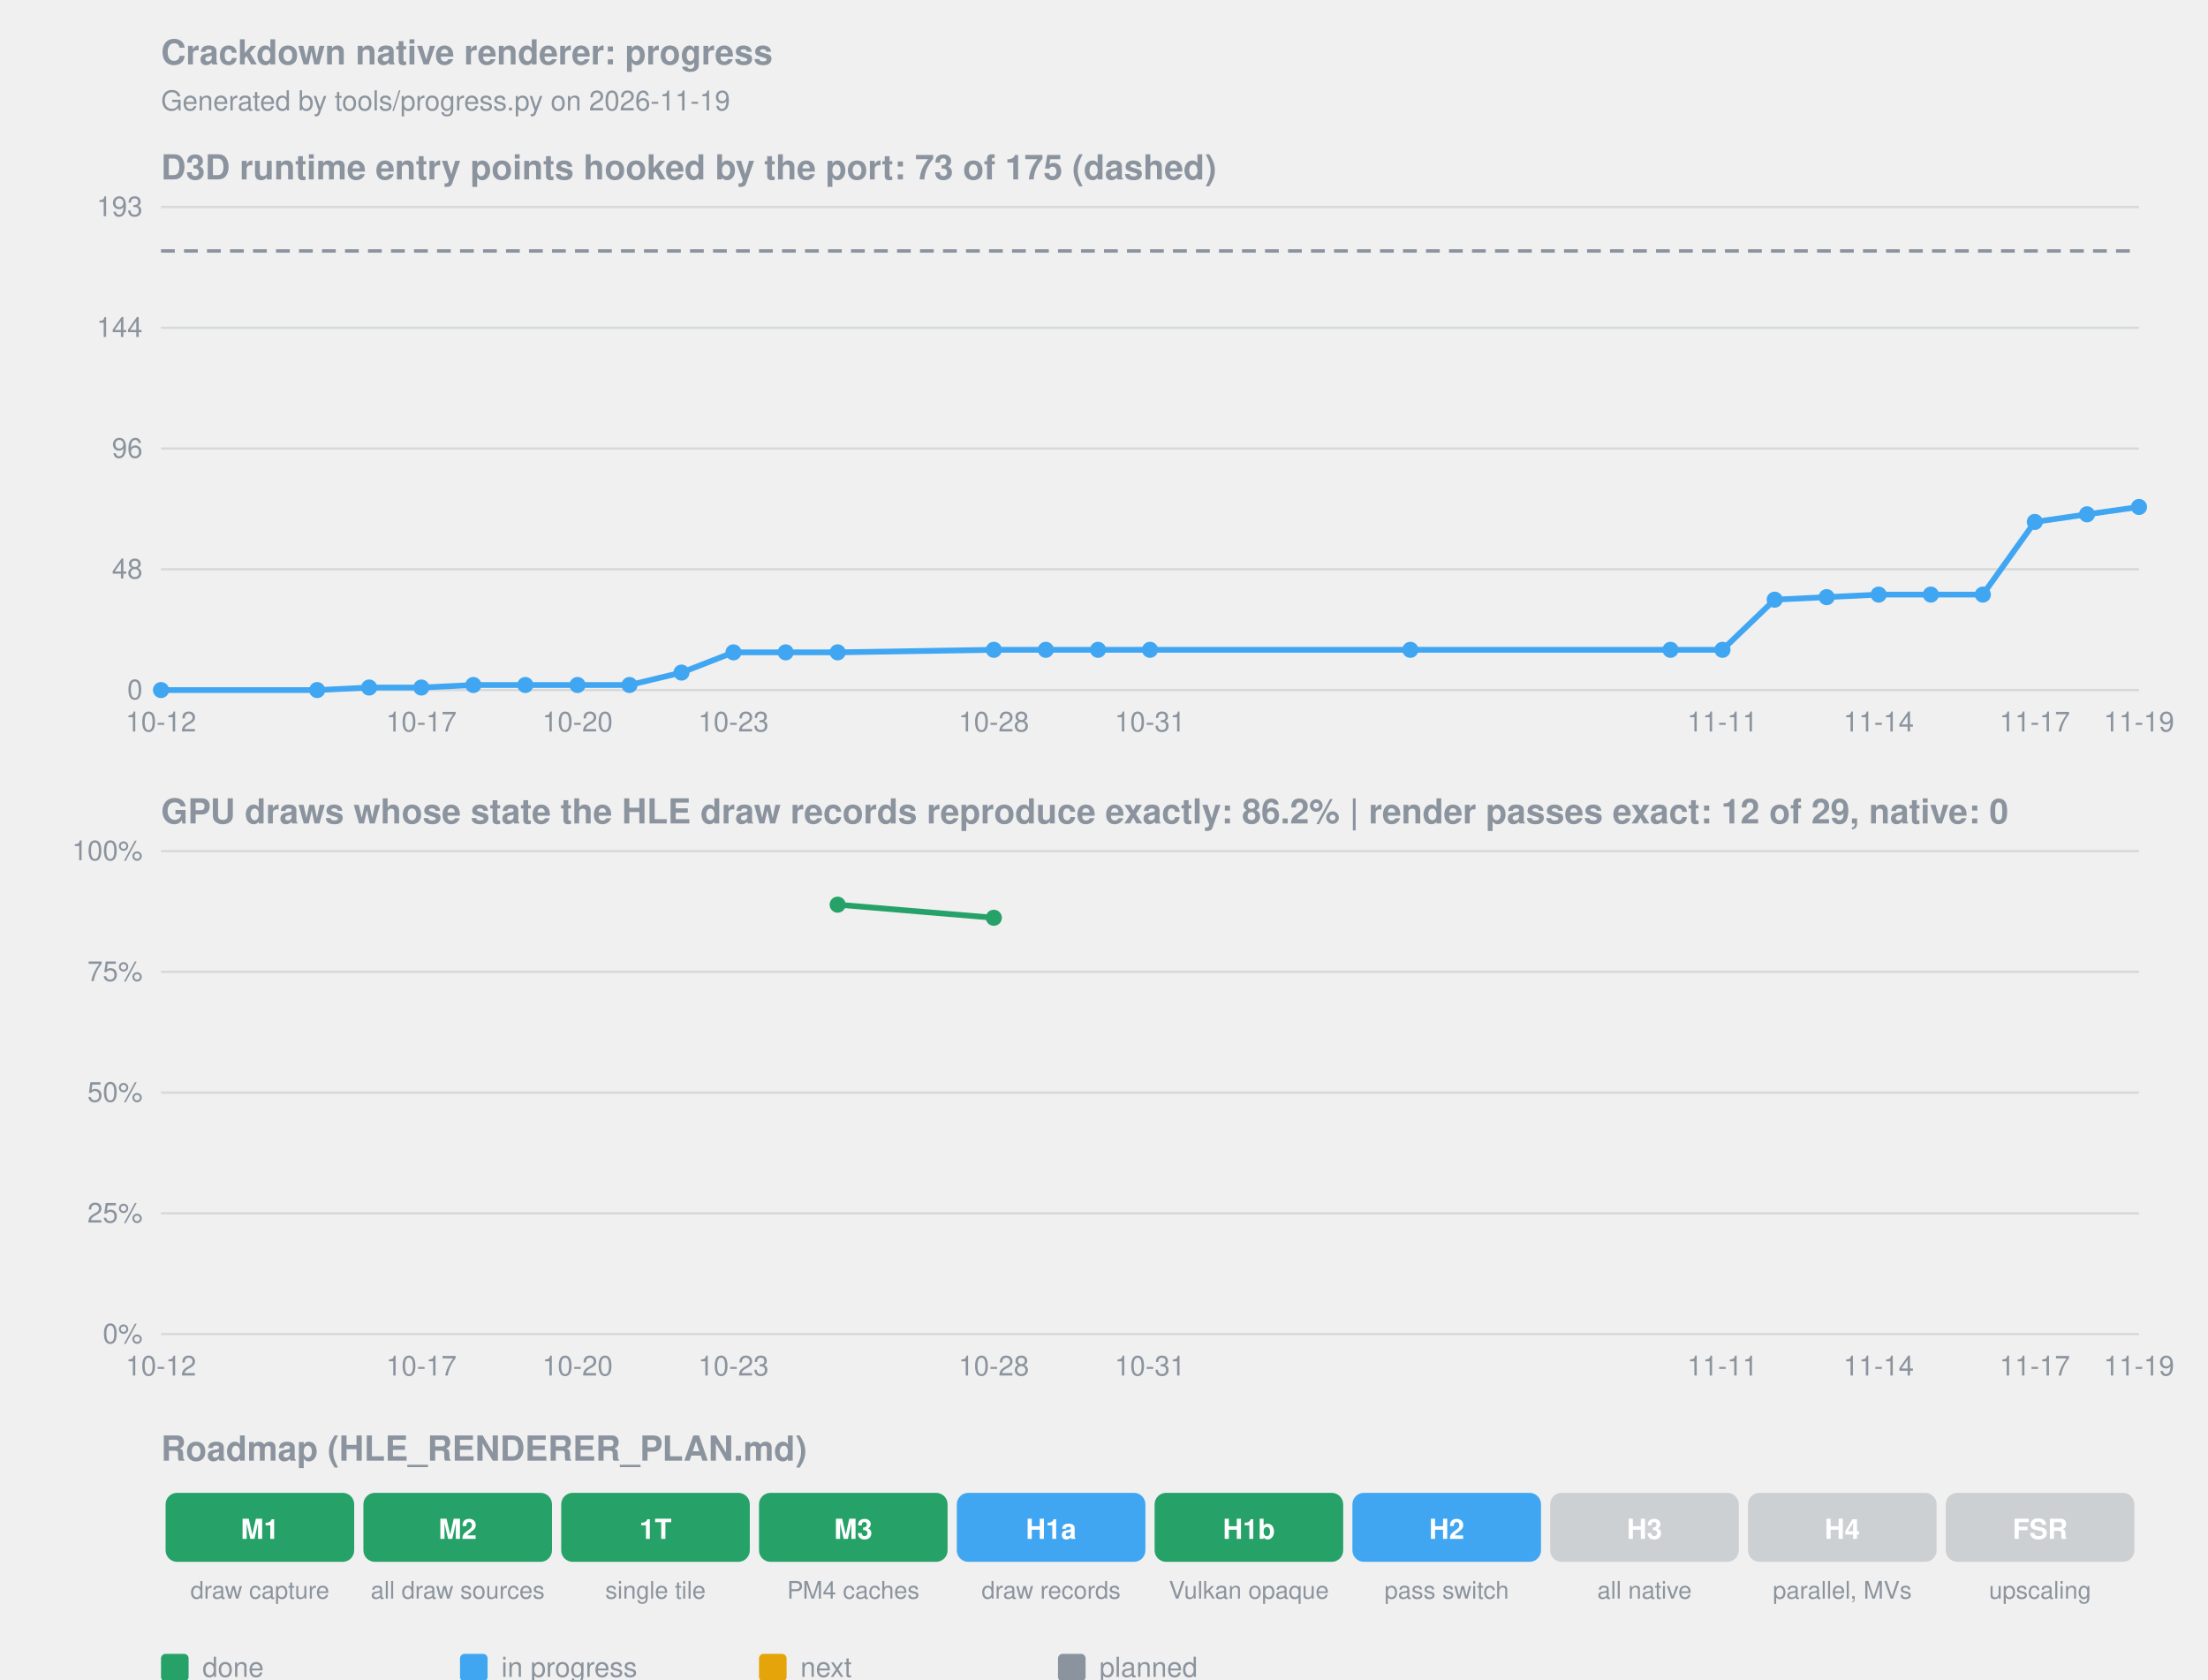
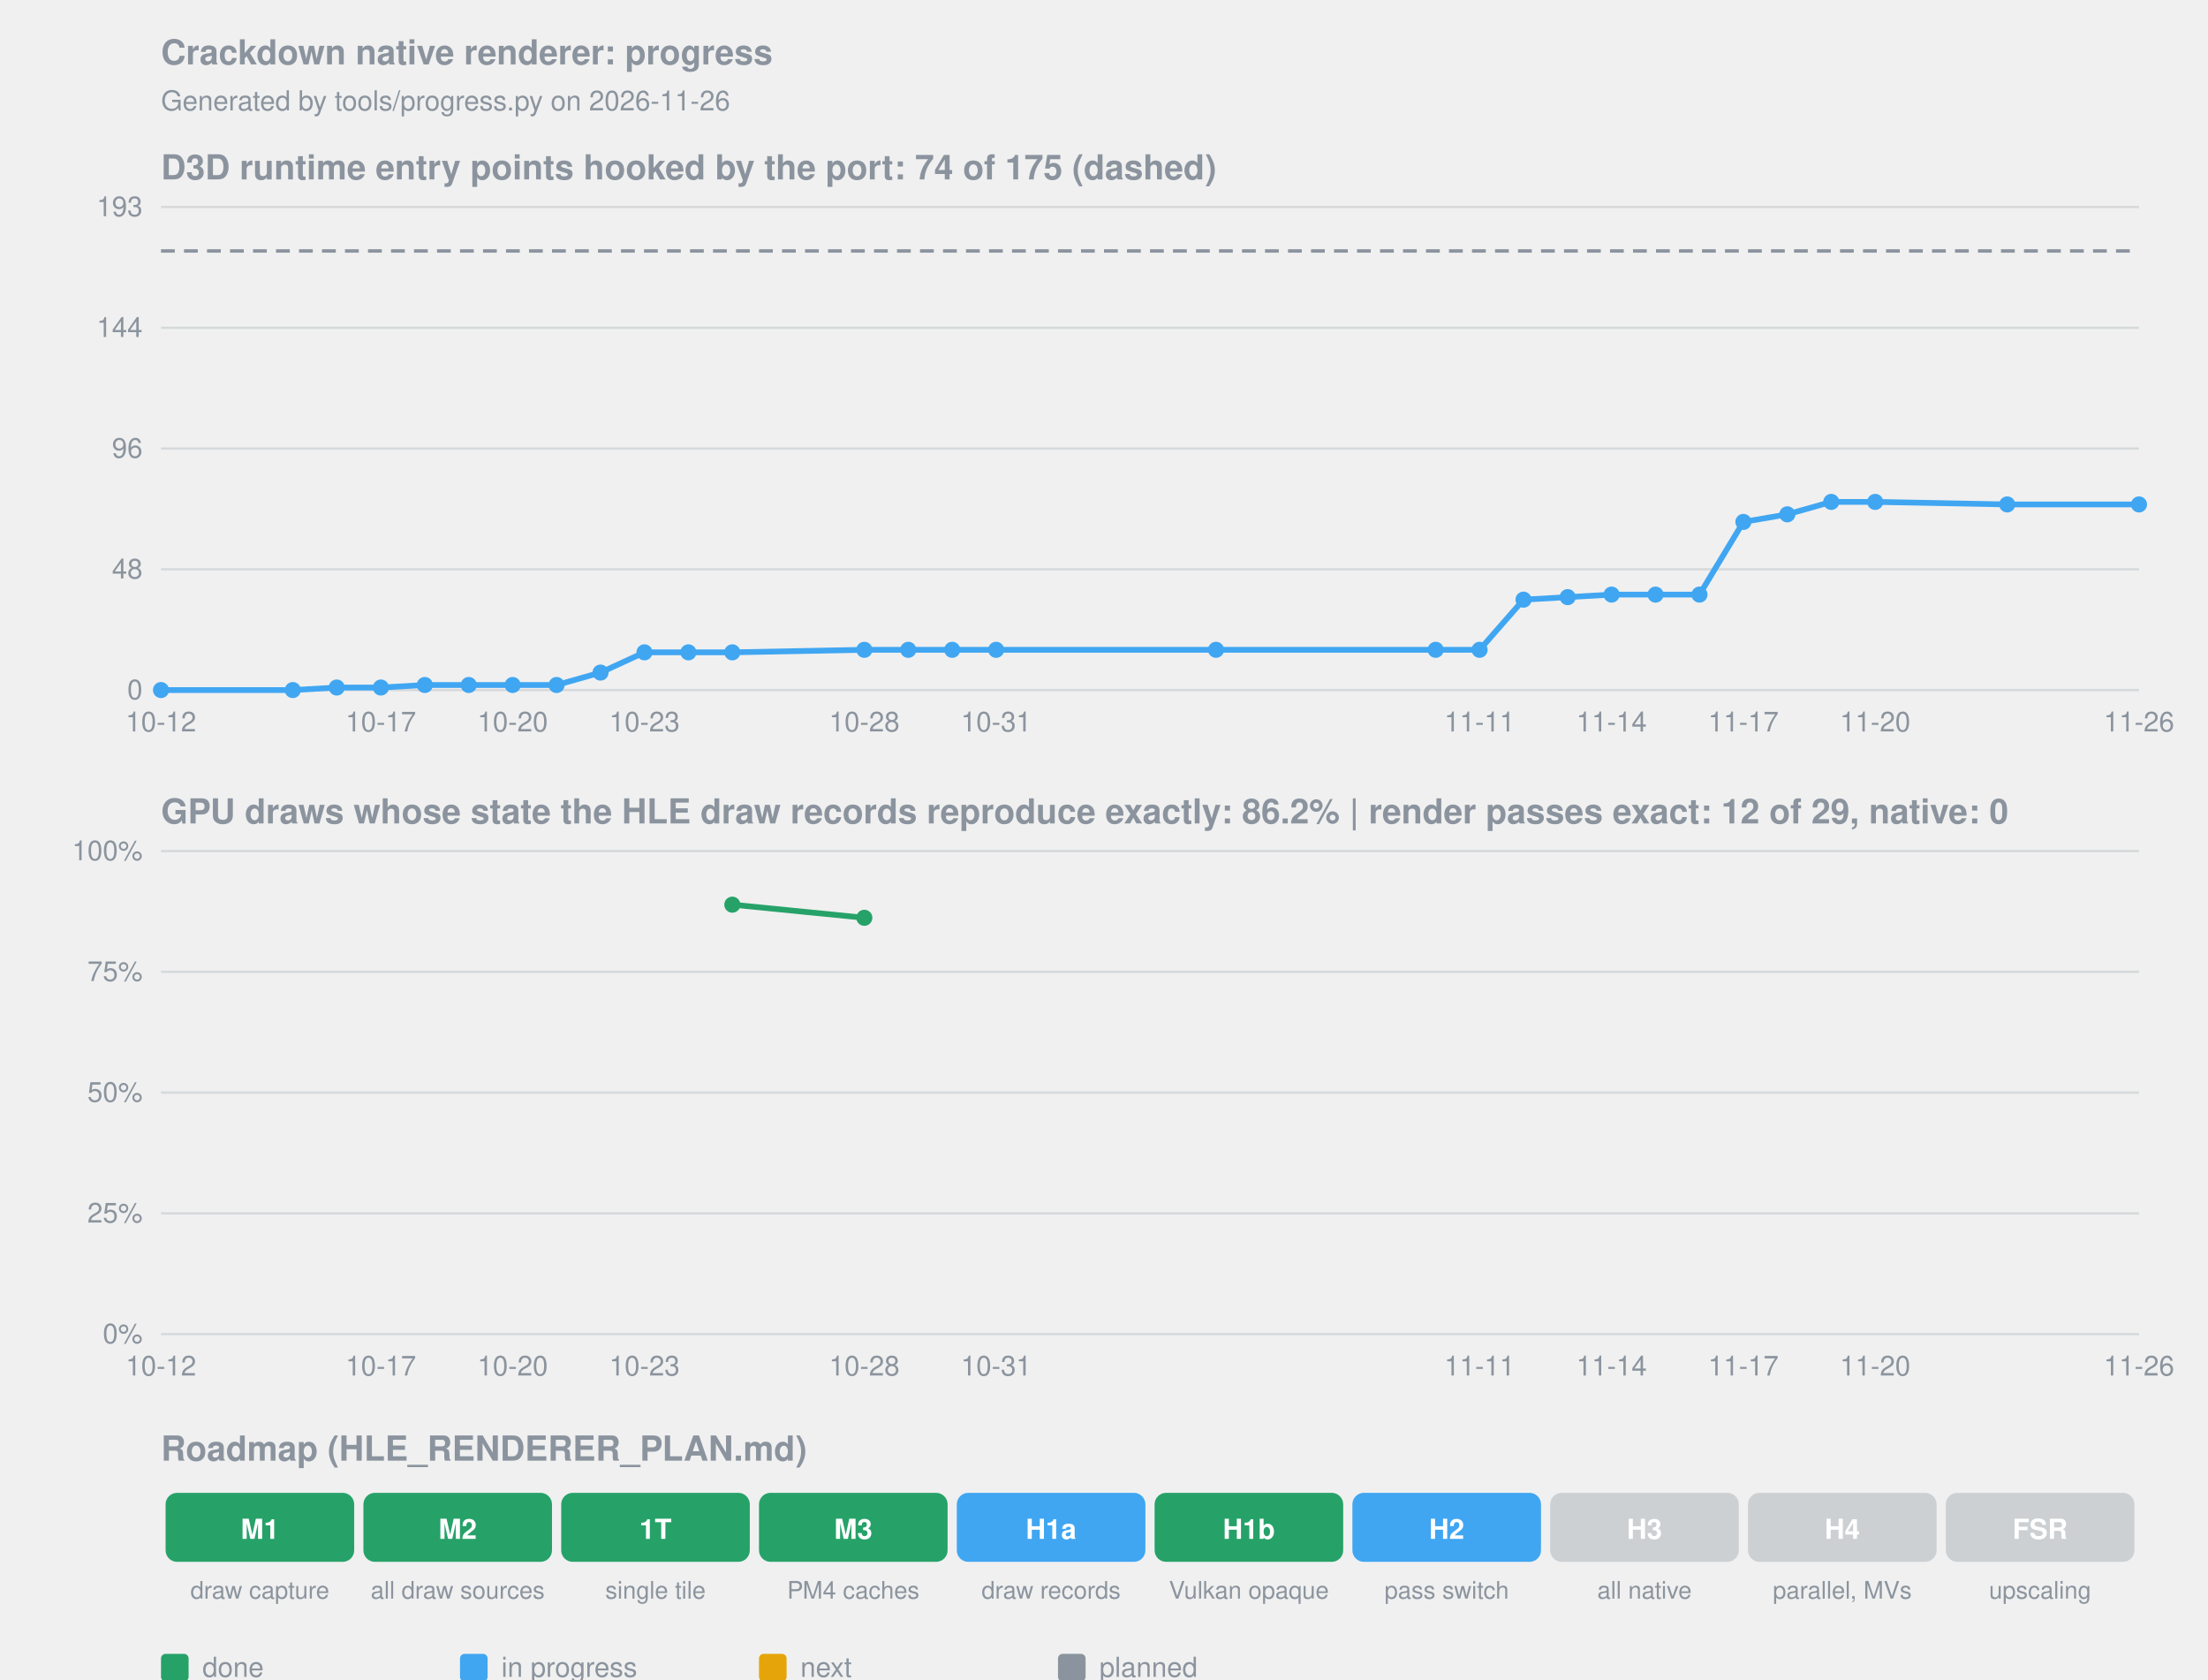
<svg xmlns="http://www.w3.org/2000/svg" width="960" height="730" viewBox="0 0 960 730" font-family="Segoe UI, Helvetica, Arial, sans-serif" font-size="12">
  <style>.t{fill:#8b949e}.h{fill:#8b949e;font-size:15px;font-weight:600}.g{stroke:#8b949e;stroke-opacity:.25}.a{fill:none;stroke:#40a6f2;stroke-width:2.5}.d{fill:none;stroke:#8b949e;stroke-width:1.5;stroke-dasharray:6 4}.m{fill:none;stroke:#26a269;stroke-width:2.5}</style>
  <text class="h" x="70" y="28">Crackdown native renderer: progress</text>
-   <text class="t" x="70" y="48">Generated by tools/progress.py on 2026-11-19</text>
-   <text class="h" x="70" y="78">D3D runtime entry points hooked by the port: 73 of 175 (dashed)</text>
+   <text class="t" x="70" y="48">Generated by tools/progress.py on 2026-11-26</text>
+   <text class="h" x="70" y="78">D3D runtime entry points hooked by the port: 74 of 175 (dashed)</text>
  <line class="g" x1="70" x2="930" y1="300.0" y2="300.0" />
  <text class="t" x="62" y="304.0" text-anchor="end">0</text>
  <line class="g" x1="70" x2="930" y1="247.5" y2="247.5" />
  <text class="t" x="62" y="251.5" text-anchor="end">48</text>
  <line class="g" x1="70" x2="930" y1="195.0" y2="195.0" />
  <text class="t" x="62" y="199.0" text-anchor="end">96</text>
  <line class="g" x1="70" x2="930" y1="142.5" y2="142.5" />
  <text class="t" x="62" y="146.5" text-anchor="end">144</text>
  <line class="g" x1="70" x2="930" y1="90.0" y2="90.0" />
  <text class="t" x="62" y="94.0" text-anchor="end">193</text>
  <line class="d" x1="70" x2="930" y1="109.1" y2="109.1" />
-   <polyline class="a" points="70.0,300.0 137.9,300.0 160.5,298.9 183.2,298.9 205.8,297.8 228.4,297.8 251.1,297.8 273.7,297.8 296.3,292.4 318.9,283.6 341.6,283.6 364.2,283.6 432.1,282.5 454.7,282.5 477.4,282.5 500.0,282.5 613.2,282.5 726.3,282.5 748.9,282.5 771.6,260.7 794.2,259.6 816.8,258.5 839.5,258.5 862.1,258.5 884.7,226.9 907.4,223.6 930.0,220.4" />
+   <polyline class="a" points="70.0,300.0 127.3,300.0 146.4,298.9 165.6,298.9 184.7,297.8 203.8,297.8 222.9,297.8 242.0,297.8 261.1,292.4 280.2,283.6 299.3,283.6 318.4,283.6 375.8,282.5 394.9,282.5 414.0,282.5 433.1,282.5 528.7,282.5 624.2,282.5 643.3,282.5 662.4,260.7 681.6,259.6 700.7,258.5 719.8,258.5 738.9,258.5 758.0,226.9 777.1,223.6 796.2,218.2 815.3,218.2 872.7,219.3 930.0,219.3" />
  <circle cx="70.0" cy="300.0" r="3.5" fill="#40a6f2" />
-   <circle cx="137.9" cy="300.0" r="3.5" fill="#40a6f2" />
-   <circle cx="160.5" cy="298.9" r="3.5" fill="#40a6f2" />
-   <circle cx="183.2" cy="298.9" r="3.5" fill="#40a6f2" />
-   <circle cx="205.8" cy="297.8" r="3.5" fill="#40a6f2" />
-   <circle cx="228.4" cy="297.8" r="3.5" fill="#40a6f2" />
-   <circle cx="251.1" cy="297.8" r="3.5" fill="#40a6f2" />
-   <circle cx="273.7" cy="297.8" r="3.5" fill="#40a6f2" />
-   <circle cx="296.3" cy="292.4" r="3.5" fill="#40a6f2" />
-   <circle cx="318.9" cy="283.6" r="3.5" fill="#40a6f2" />
-   <circle cx="341.6" cy="283.6" r="3.5" fill="#40a6f2" />
-   <circle cx="364.2" cy="283.6" r="3.5" fill="#40a6f2" />
-   <circle cx="432.1" cy="282.5" r="3.5" fill="#40a6f2" />
-   <circle cx="454.7" cy="282.5" r="3.5" fill="#40a6f2" />
-   <circle cx="477.4" cy="282.5" r="3.5" fill="#40a6f2" />
-   <circle cx="500.0" cy="282.5" r="3.5" fill="#40a6f2" />
-   <circle cx="613.2" cy="282.5" r="3.5" fill="#40a6f2" />
-   <circle cx="726.3" cy="282.5" r="3.5" fill="#40a6f2" />
-   <circle cx="748.9" cy="282.5" r="3.5" fill="#40a6f2" />
-   <circle cx="771.6" cy="260.7" r="3.5" fill="#40a6f2" />
-   <circle cx="794.2" cy="259.6" r="3.5" fill="#40a6f2" />
-   <circle cx="816.8" cy="258.5" r="3.5" fill="#40a6f2" />
-   <circle cx="839.5" cy="258.5" r="3.5" fill="#40a6f2" />
-   <circle cx="862.1" cy="258.5" r="3.5" fill="#40a6f2" />
-   <circle cx="884.7" cy="226.9" r="3.5" fill="#40a6f2" />
-   <circle cx="907.4" cy="223.6" r="3.5" fill="#40a6f2" />
-   <circle cx="930.0" cy="220.4" r="3.5" fill="#40a6f2" />
+   <circle cx="127.3" cy="300.0" r="3.5" fill="#40a6f2" />
+   <circle cx="146.4" cy="298.9" r="3.5" fill="#40a6f2" />
+   <circle cx="165.6" cy="298.9" r="3.5" fill="#40a6f2" />
+   <circle cx="184.7" cy="297.8" r="3.5" fill="#40a6f2" />
+   <circle cx="203.8" cy="297.8" r="3.5" fill="#40a6f2" />
+   <circle cx="222.9" cy="297.8" r="3.5" fill="#40a6f2" />
+   <circle cx="242.0" cy="297.8" r="3.5" fill="#40a6f2" />
+   <circle cx="261.1" cy="292.4" r="3.5" fill="#40a6f2" />
+   <circle cx="280.2" cy="283.6" r="3.5" fill="#40a6f2" />
+   <circle cx="299.3" cy="283.6" r="3.5" fill="#40a6f2" />
+   <circle cx="318.4" cy="283.6" r="3.5" fill="#40a6f2" />
+   <circle cx="375.8" cy="282.5" r="3.5" fill="#40a6f2" />
+   <circle cx="394.9" cy="282.5" r="3.5" fill="#40a6f2" />
+   <circle cx="414.0" cy="282.5" r="3.5" fill="#40a6f2" />
+   <circle cx="433.1" cy="282.5" r="3.5" fill="#40a6f2" />
+   <circle cx="528.7" cy="282.5" r="3.5" fill="#40a6f2" />
+   <circle cx="624.2" cy="282.5" r="3.5" fill="#40a6f2" />
+   <circle cx="643.3" cy="282.5" r="3.5" fill="#40a6f2" />
+   <circle cx="662.4" cy="260.7" r="3.5" fill="#40a6f2" />
+   <circle cx="681.6" cy="259.6" r="3.5" fill="#40a6f2" />
+   <circle cx="700.7" cy="258.5" r="3.5" fill="#40a6f2" />
+   <circle cx="719.8" cy="258.5" r="3.5" fill="#40a6f2" />
+   <circle cx="738.9" cy="258.5" r="3.5" fill="#40a6f2" />
+   <circle cx="758.0" cy="226.9" r="3.5" fill="#40a6f2" />
+   <circle cx="777.1" cy="223.6" r="3.5" fill="#40a6f2" />
+   <circle cx="796.2" cy="218.2" r="3.5" fill="#40a6f2" />
+   <circle cx="815.3" cy="218.2" r="3.5" fill="#40a6f2" />
+   <circle cx="872.7" cy="219.3" r="3.5" fill="#40a6f2" />
+   <circle cx="930.0" cy="219.3" r="3.5" fill="#40a6f2" />
  <text class="t" x="70.0" y="318" text-anchor="middle">10-12</text>
-   <text class="t" x="183.2" y="318" text-anchor="middle">10-17</text>
-   <text class="t" x="251.1" y="318" text-anchor="middle">10-20</text>
-   <text class="t" x="318.9" y="318" text-anchor="middle">10-23</text>
-   <text class="t" x="432.1" y="318" text-anchor="middle">10-28</text>
-   <text class="t" x="500.0" y="318" text-anchor="middle">10-31</text>
-   <text class="t" x="748.9" y="318" text-anchor="middle">11-11</text>
-   <text class="t" x="816.8" y="318" text-anchor="middle">11-14</text>
-   <text class="t" x="884.7" y="318" text-anchor="middle">11-17</text>
-   <text class="t" x="930.0" y="318" text-anchor="middle">11-19</text>
+   <text class="t" x="165.6" y="318" text-anchor="middle">10-17</text>
+   <text class="t" x="222.9" y="318" text-anchor="middle">10-20</text>
+   <text class="t" x="280.2" y="318" text-anchor="middle">10-23</text>
+   <text class="t" x="375.8" y="318" text-anchor="middle">10-28</text>
+   <text class="t" x="433.1" y="318" text-anchor="middle">10-31</text>
+   <text class="t" x="643.3" y="318" text-anchor="middle">11-11</text>
+   <text class="t" x="700.7" y="318" text-anchor="middle">11-14</text>
+   <text class="t" x="758.0" y="318" text-anchor="middle">11-17</text>
+   <text class="t" x="815.3" y="318" text-anchor="middle">11-20</text>
+   <text class="t" x="930.0" y="318" text-anchor="middle">11-26</text>
  <text class="h" x="70" y="358">GPU draws whose state the HLE draw records reproduce exactly: 86.2%  |  render passes exact: 12 of 29, native: 0</text>
  <line class="g" x1="70" x2="930" y1="580.0" y2="580.0" />
  <text class="t" x="62" y="584.0" text-anchor="end">0%</text>
  <line class="g" x1="70" x2="930" y1="527.5" y2="527.5" />
  <text class="t" x="62" y="531.5" text-anchor="end">25%</text>
  <line class="g" x1="70" x2="930" y1="475.0" y2="475.0" />
  <text class="t" x="62" y="479.0" text-anchor="end">50%</text>
  <line class="g" x1="70" x2="930" y1="422.5" y2="422.5" />
  <text class="t" x="62" y="426.5" text-anchor="end">75%</text>
  <line class="g" x1="70" x2="930" y1="370.0" y2="370.0" />
  <text class="t" x="62" y="374.0" text-anchor="end">100%</text>
-   <polyline class="m" points="364.2,393.3 432.1,399.0" />
-   <circle cx="364.2" cy="393.3" r="3.5" fill="#26a269" />
-   <circle cx="432.1" cy="399.0" r="3.5" fill="#26a269" />
+   <polyline class="m" points="318.4,393.3 375.8,399.0" />
+   <circle cx="318.4" cy="393.3" r="3.5" fill="#26a269" />
+   <circle cx="375.8" cy="399.0" r="3.5" fill="#26a269" />
  <text class="t" x="70.0" y="598" text-anchor="middle">10-12</text>
-   <text class="t" x="183.2" y="598" text-anchor="middle">10-17</text>
-   <text class="t" x="251.1" y="598" text-anchor="middle">10-20</text>
-   <text class="t" x="318.9" y="598" text-anchor="middle">10-23</text>
-   <text class="t" x="432.1" y="598" text-anchor="middle">10-28</text>
-   <text class="t" x="500.0" y="598" text-anchor="middle">10-31</text>
-   <text class="t" x="748.9" y="598" text-anchor="middle">11-11</text>
-   <text class="t" x="816.8" y="598" text-anchor="middle">11-14</text>
-   <text class="t" x="884.7" y="598" text-anchor="middle">11-17</text>
-   <text class="t" x="930.0" y="598" text-anchor="middle">11-19</text>
+   <text class="t" x="165.6" y="598" text-anchor="middle">10-17</text>
+   <text class="t" x="222.9" y="598" text-anchor="middle">10-20</text>
+   <text class="t" x="280.2" y="598" text-anchor="middle">10-23</text>
+   <text class="t" x="375.8" y="598" text-anchor="middle">10-28</text>
+   <text class="t" x="433.1" y="598" text-anchor="middle">10-31</text>
+   <text class="t" x="643.3" y="598" text-anchor="middle">11-11</text>
+   <text class="t" x="700.7" y="598" text-anchor="middle">11-14</text>
+   <text class="t" x="758.0" y="598" text-anchor="middle">11-17</text>
+   <text class="t" x="815.3" y="598" text-anchor="middle">11-20</text>
+   <text class="t" x="930.0" y="598" text-anchor="middle">11-26</text>
  <text class="h" x="70" y="635">Roadmap (HLE_RENDERER_PLAN.md)</text>
  <rect x="72.0" y="649" width="82.0" height="30" rx="5" fill="#26a269" fill-opacity="1" />
  <text x="113.0" y="669" text-anchor="middle" fill="#ffffff" font-weight="600">M1</text>
  <text class="t" x="113.0" y="695" text-anchor="middle" font-size="10.5">draw capture</text>
  <rect x="158.0" y="649" width="82.0" height="30" rx="5" fill="#26a269" fill-opacity="1" />
  <text x="199.0" y="669" text-anchor="middle" fill="#ffffff" font-weight="600">M2</text>
  <text class="t" x="199.0" y="695" text-anchor="middle" font-size="10.5">all draw sources</text>
  <rect x="244.0" y="649" width="82.0" height="30" rx="5" fill="#26a269" fill-opacity="1" />
  <text x="285.0" y="669" text-anchor="middle" fill="#ffffff" font-weight="600">1T</text>
  <text class="t" x="285.0" y="695" text-anchor="middle" font-size="10.5">single tile</text>
  <rect x="330.0" y="649" width="82.0" height="30" rx="5" fill="#26a269" fill-opacity="1" />
  <text x="371.0" y="669" text-anchor="middle" fill="#ffffff" font-weight="600">M3</text>
  <text class="t" x="371.0" y="695" text-anchor="middle" font-size="10.5">PM4 caches</text>
  <rect x="416.0" y="649" width="82.0" height="30" rx="5" fill="#40a6f2" fill-opacity="1" />
  <text x="457.0" y="669" text-anchor="middle" fill="#ffffff" font-weight="600">H1a</text>
  <text class="t" x="457.0" y="695" text-anchor="middle" font-size="10.5">draw records</text>
  <rect x="502.0" y="649" width="82.0" height="30" rx="5" fill="#26a269" fill-opacity="1" />
  <text x="543.0" y="669" text-anchor="middle" fill="#ffffff" font-weight="600">H1b</text>
  <text class="t" x="543.0" y="695" text-anchor="middle" font-size="10.5">Vulkan opaque</text>
  <rect x="588.0" y="649" width="82.0" height="30" rx="5" fill="#40a6f2" fill-opacity="1" />
  <text x="629.0" y="669" text-anchor="middle" fill="#ffffff" font-weight="600">H2</text>
  <text class="t" x="629.0" y="695" text-anchor="middle" font-size="10.5">pass switch</text>
  <rect x="674.0" y="649" width="82.0" height="30" rx="5" fill="#8b949e" fill-opacity=".35" />
  <text x="715.0" y="669" text-anchor="middle" fill="#ffffff" font-weight="600">H3</text>
  <text class="t" x="715.0" y="695" text-anchor="middle" font-size="10.5">all native</text>
  <rect x="760.0" y="649" width="82.0" height="30" rx="5" fill="#8b949e" fill-opacity=".35" />
  <text x="801.0" y="669" text-anchor="middle" fill="#ffffff" font-weight="600">H4</text>
  <text class="t" x="801.0" y="695" text-anchor="middle" font-size="10.5">parallel, MVs</text>
  <rect x="846.0" y="649" width="82.0" height="30" rx="5" fill="#8b949e" fill-opacity=".35" />
  <text x="887.0" y="669" text-anchor="middle" fill="#ffffff" font-weight="600">FSR</text>
  <text class="t" x="887.0" y="695" text-anchor="middle" font-size="10.5">upscaling</text>
  <rect x="70" y="719" width="12" height="12" rx="2" fill="#26a269" />
  <text class="t" x="88" y="729">done</text>
  <rect x="200" y="719" width="12" height="12" rx="2" fill="#40a6f2" />
  <text class="t" x="218" y="729">in progress</text>
  <rect x="330" y="719" width="12" height="12" rx="2" fill="#e5a50a" />
  <text class="t" x="348" y="729">next</text>
  <rect x="460" y="719" width="12" height="12" rx="2" fill="#8b949e" />
  <text class="t" x="478" y="729">planned</text>
</svg>
